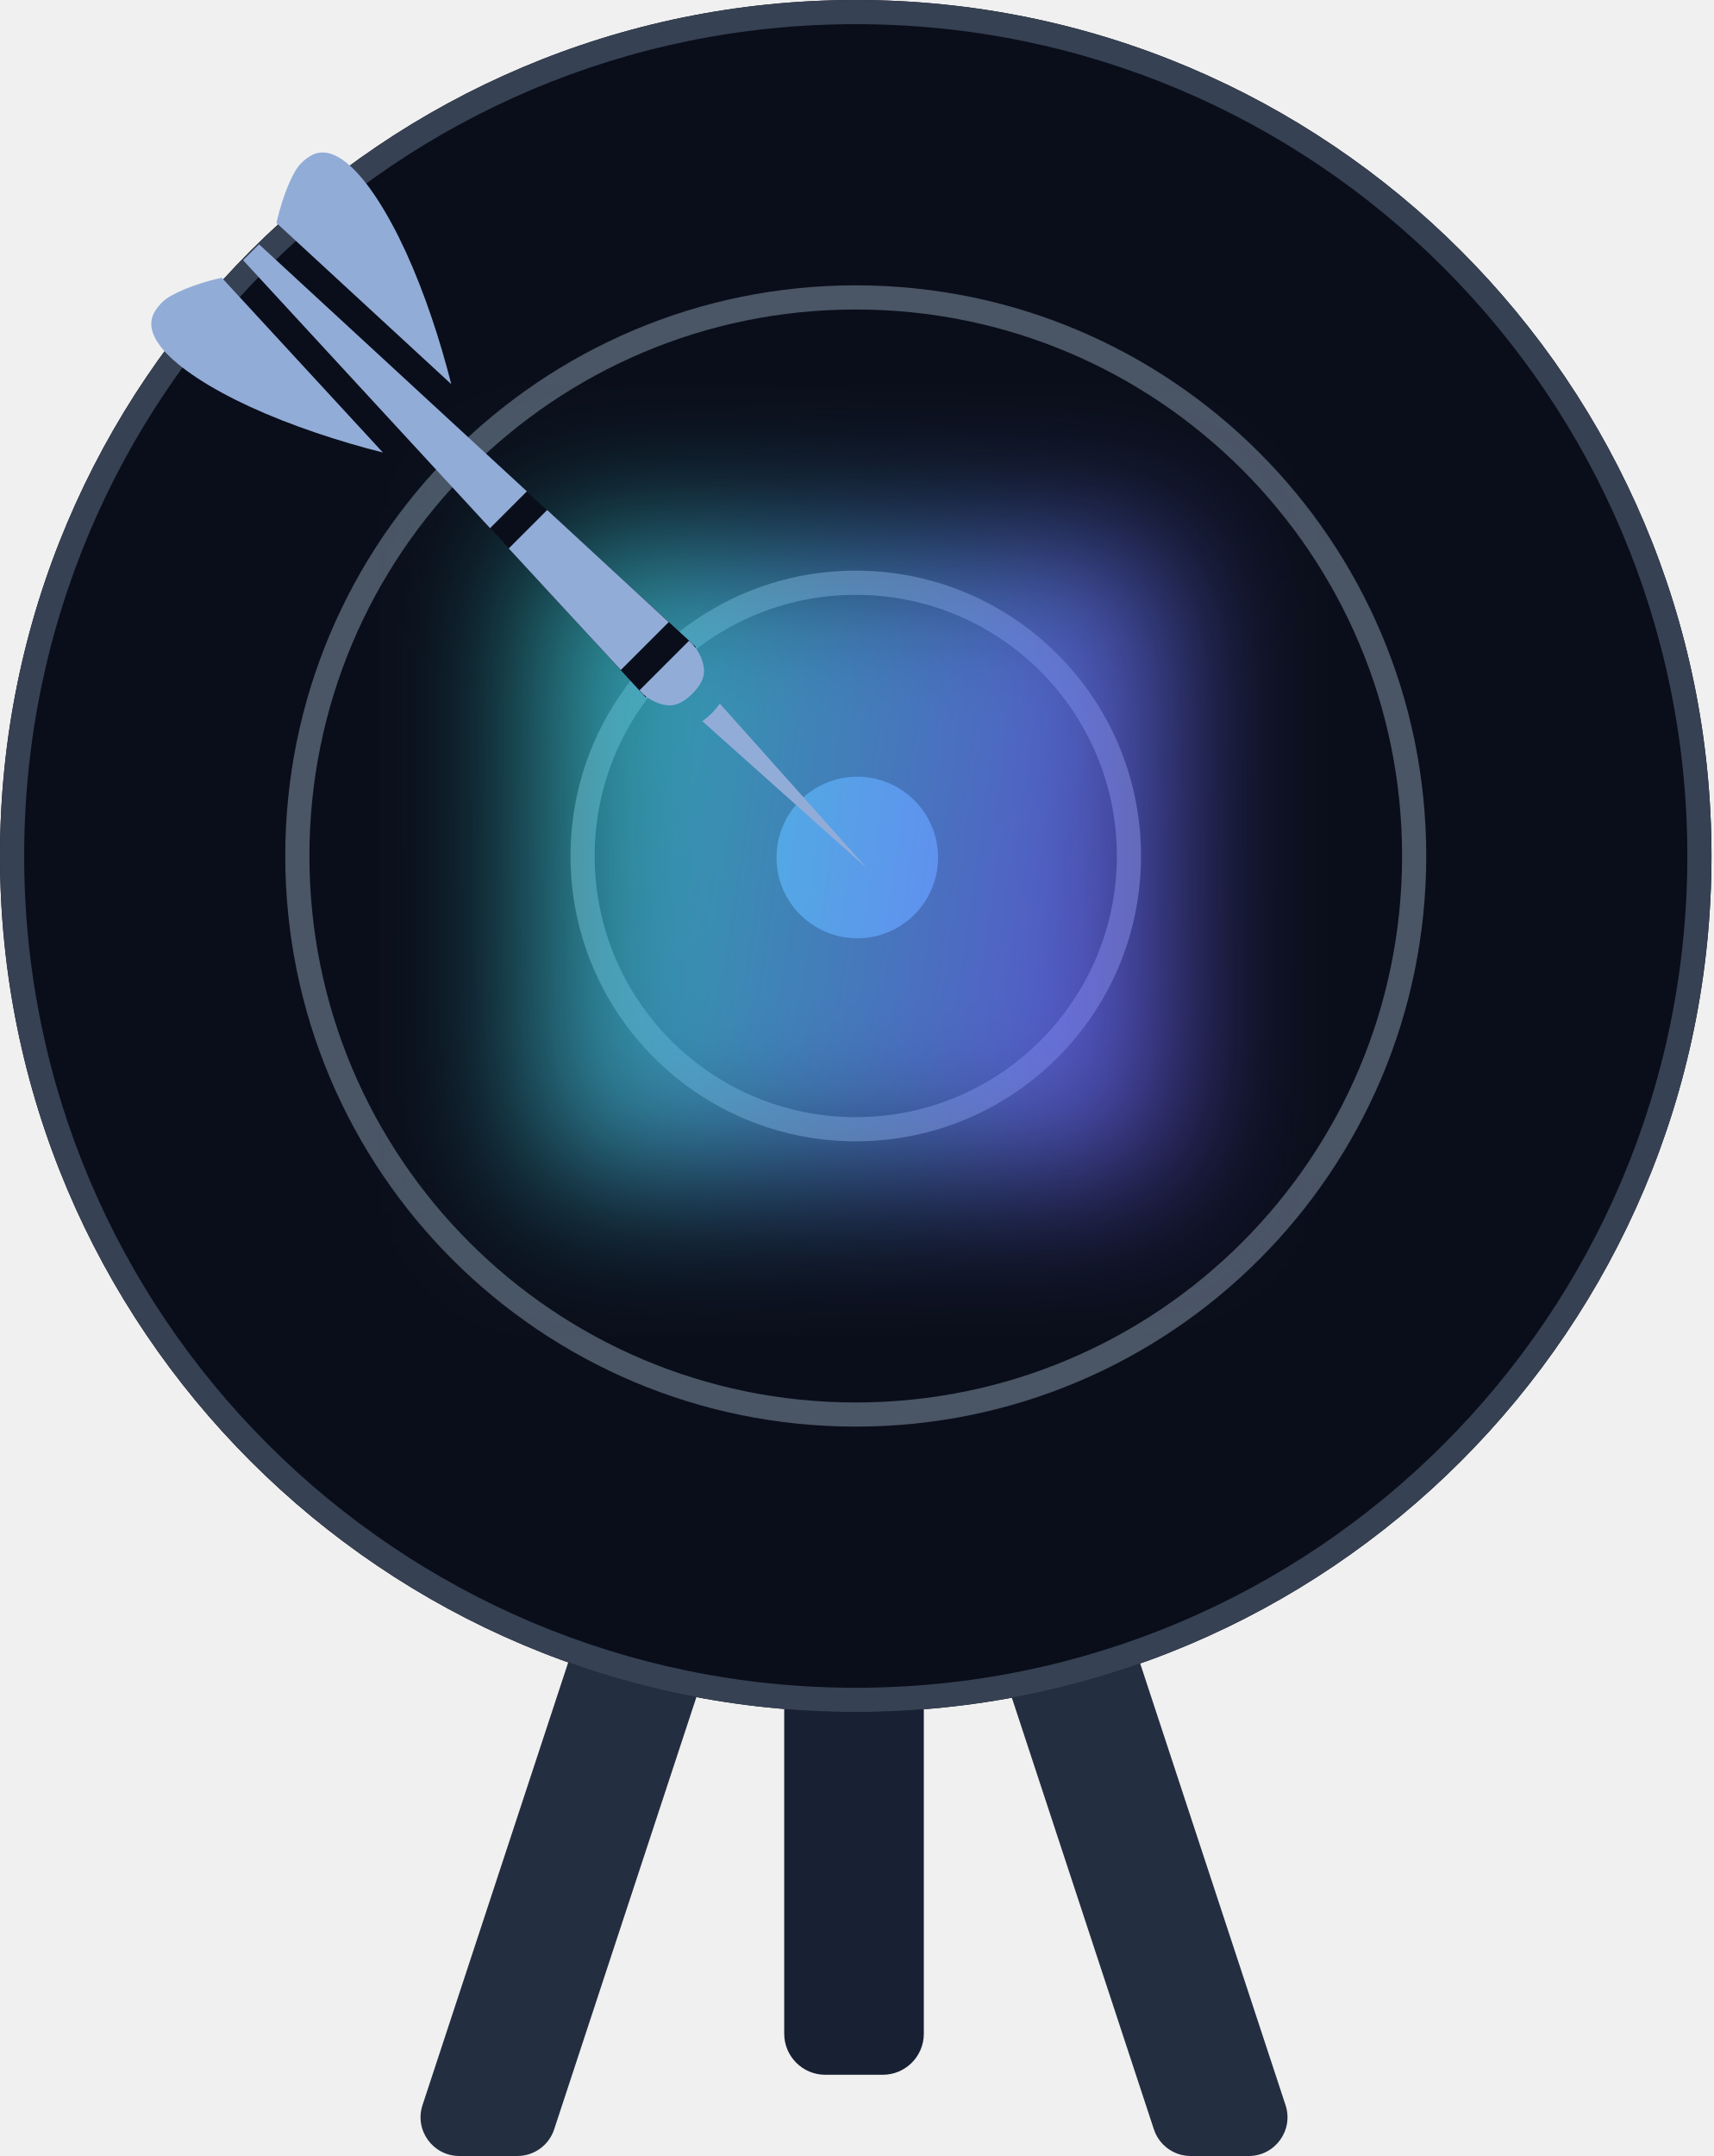
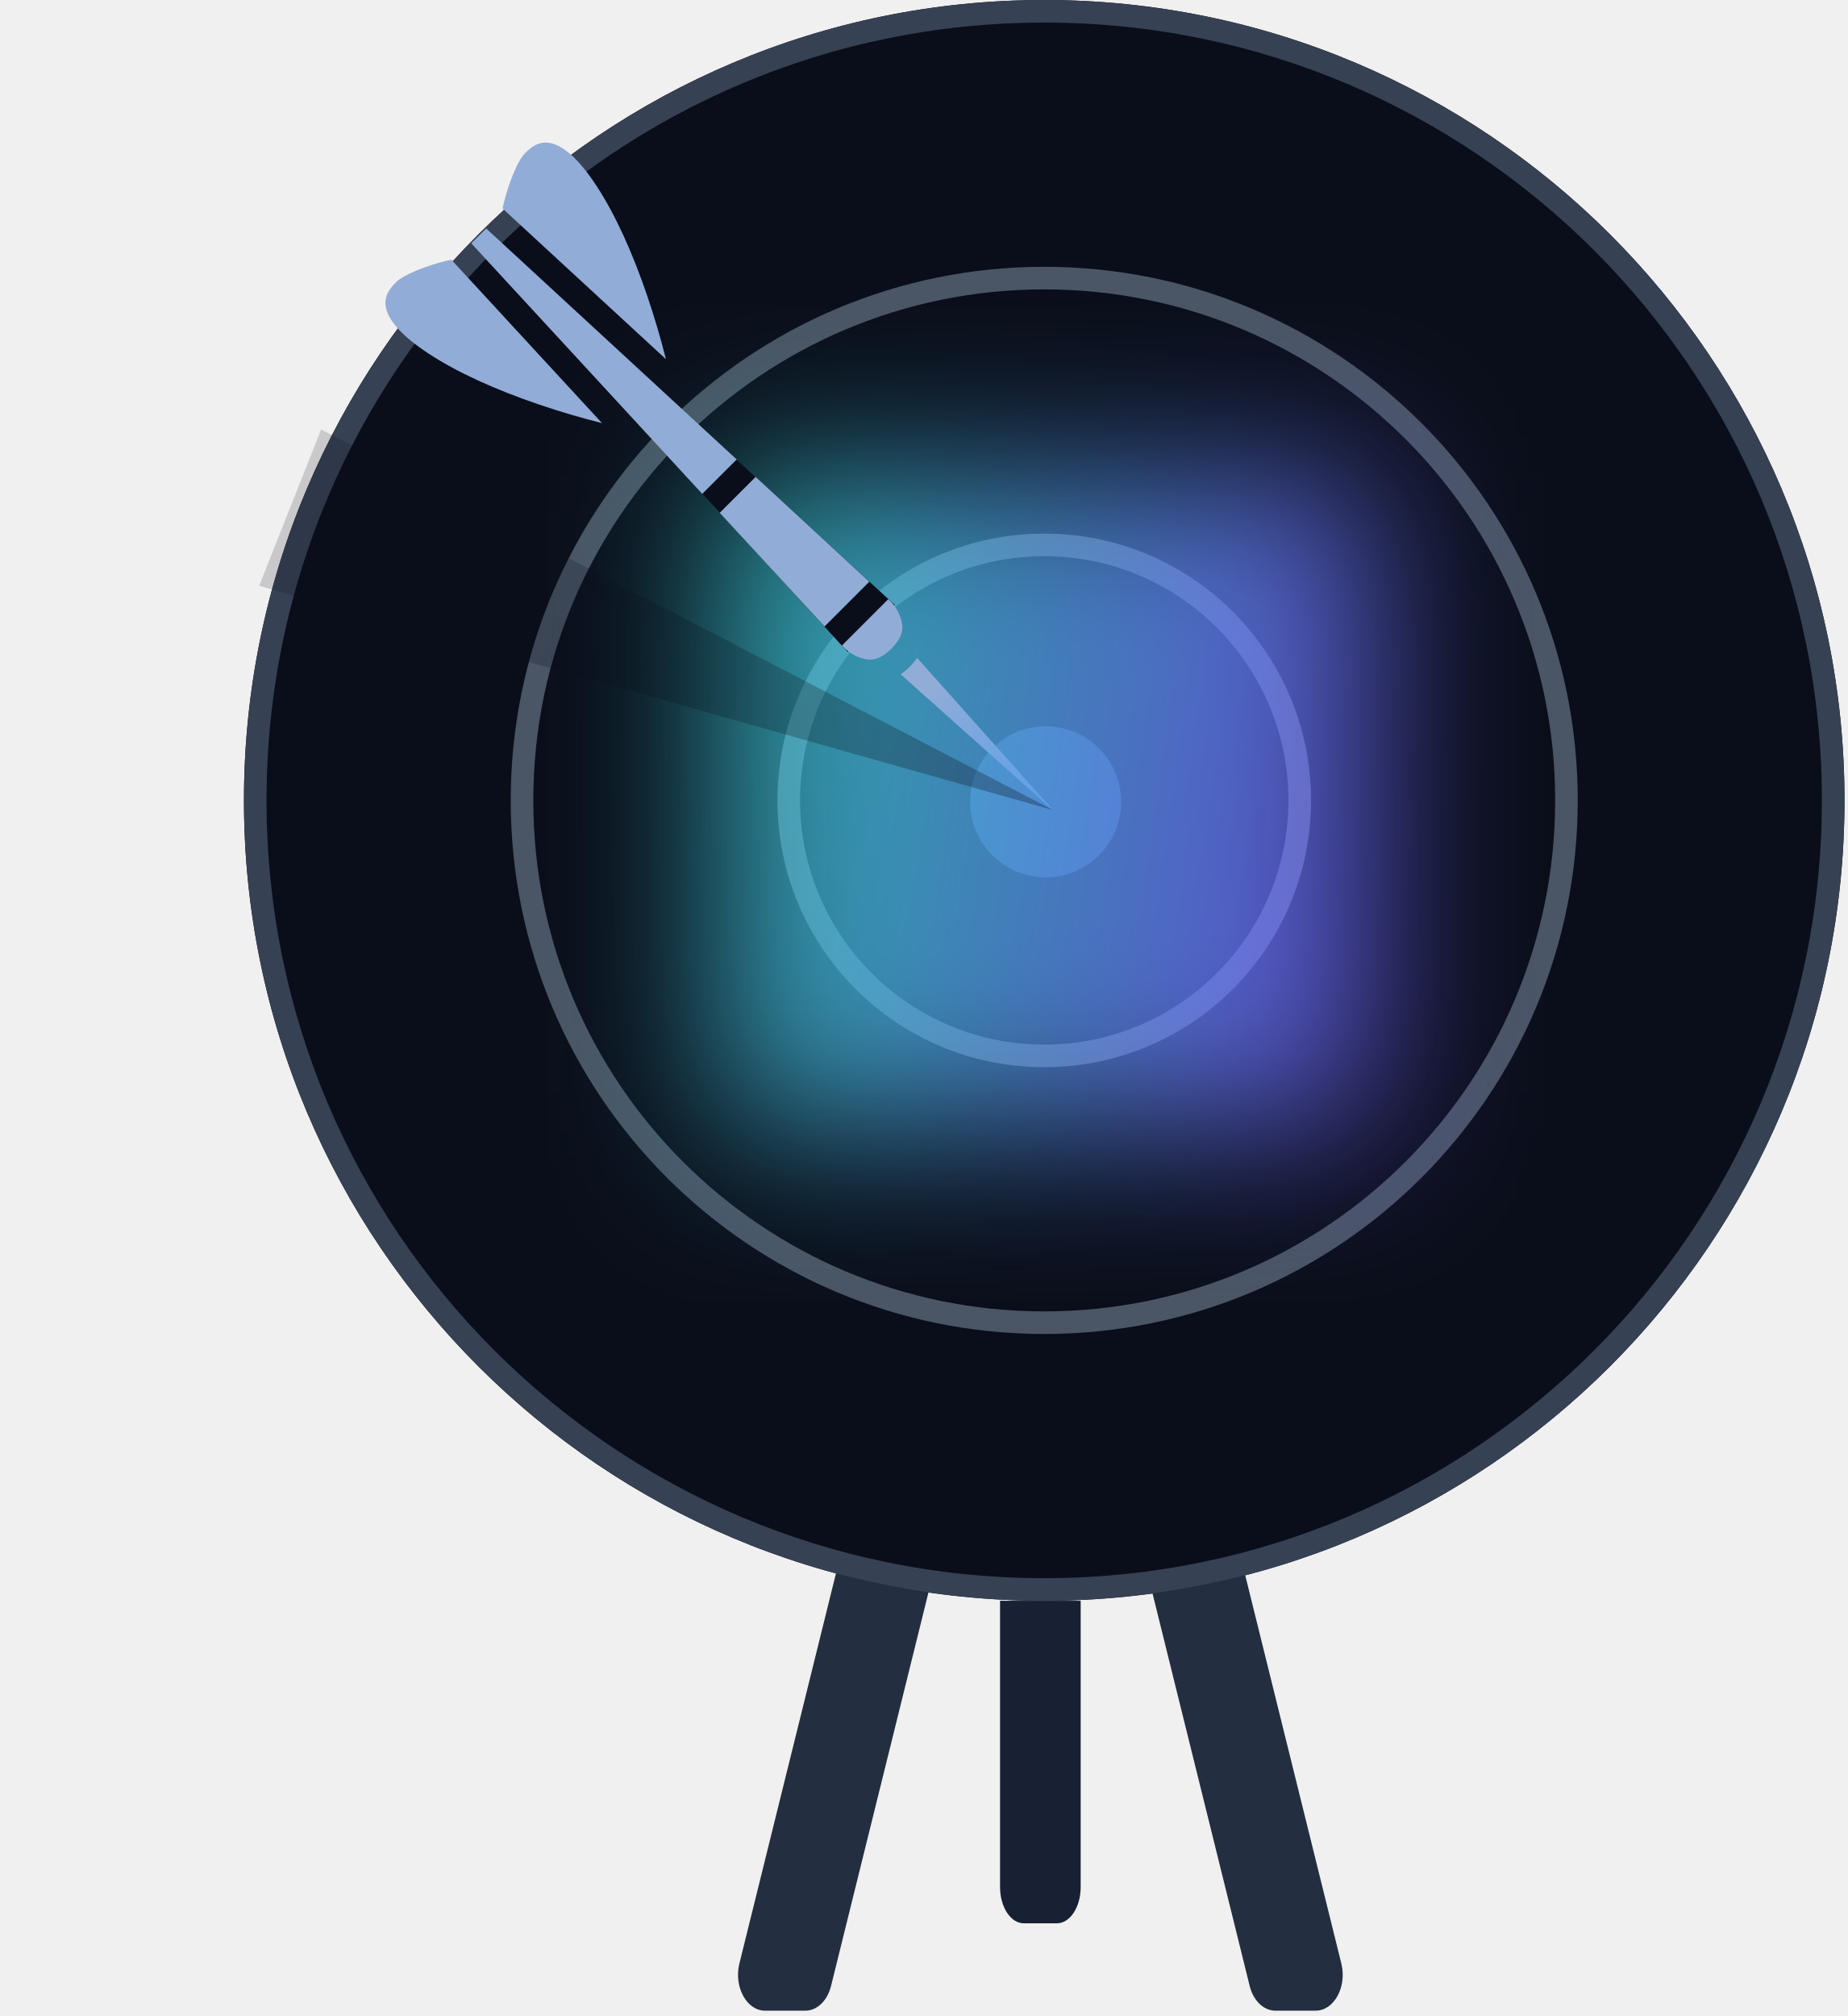
- <svg xmlns="http://www.w3.org/2000/svg" width="318" height="400" viewBox="0 0 318 400" fill="none">
-   <path d="M163.811 384.932H153.161C148.947 384.932 145.531 381.516 145.531 377.302V317.124H171.441V377.302C171.441 381.516 168.025 384.932 163.811 384.932Z" fill="#172133" />
-   <path d="M96.008 400H85.24C80.343 400 76.878 395.212 78.409 390.561L109.445 296.275H135.355L102.839 395.057C101.868 398.007 99.114 400 96.008 400Z" fill="#232E40" />
-   <path d="M220.968 400H231.736C236.633 400 240.098 395.212 238.567 390.561L207.531 296.275H181.621L214.137 395.057C215.108 398.007 217.862 400 220.968 400Z" fill="#232E40" />
-   <mask id="path-4-inside-1_152_5025" fill="white">
-     <path d="M0 158.806C0 71.1 71.1 0 158.806 0V0C246.513 0 317.613 71.1 317.613 158.806V158.806C317.613 246.513 246.513 317.613 158.806 317.613V317.613C71.1 317.613 0 246.513 0 158.806V158.806Z" />
+ <svg xmlns="http://www.w3.org/2000/svg" width="275" height="300" viewBox="0 0 275 300" fill="none">
+   <path d="M157.305 286.206H152.373C150.421 286.206 148.839 283.788 148.839 280.805V238.206H160.839V280.805C160.839 283.788 159.257 286.206 157.305 286.206Z" fill="#172133" />
+   <path d="M119.87 299.206H113.857C111.123 299.206 109.188 295.652 110.043 292.199L127.372 222.206H141.839L123.684 295.537C123.142 297.726 121.604 299.206 119.87 299.206Z" fill="#232E40" />
+   <path d="M189.808 299.206H195.821C198.555 299.206 200.489 295.652 199.635 292.199L182.306 222.206H167.839L185.994 295.537C186.536 297.726 188.074 299.206 189.808 299.206Z" fill="#232E40" />
+   <mask id="path-4-inside-1_696_787" fill="white">
+     <path d="M36.308 119.105C36.308 53.325 89.633 0 155.412 0C221.192 0 274.517 53.325 274.517 119.105C274.517 184.885 221.192 238.21 155.412 238.21C89.633 238.21 36.308 184.885 36.308 119.105Z" />
  </mask>
-   <path d="M0 158.806C0 71.1 71.1 0 158.806 0V0C246.513 0 317.613 71.1 317.613 158.806V158.806C317.613 246.513 246.513 317.613 158.806 317.613V317.613C71.1 317.613 0 246.513 0 158.806V158.806Z" fill="#0A0E1A" />
-   <path d="M0 158.806M317.613 158.806M317.613 158.806M0 158.806M158.806 0M317.613 158.806M158.806 317.613M0 158.806M158.806 317.613V313.13C73.576 313.13 4.483 244.037 4.483 158.806H0H-4.483C-4.483 248.989 68.624 322.096 158.806 322.096V317.613ZM317.613 158.806H313.13C313.13 244.037 244.037 313.13 158.806 313.13V317.613V322.096C248.989 322.096 322.096 248.989 322.096 158.806H317.613ZM158.806 0V4.483C244.037 4.483 313.13 73.576 313.13 158.806H317.613H322.096C322.096 68.624 248.989 -4.483 158.806 -4.483V0ZM158.806 0V-4.483C68.624 -4.483 -4.483 68.624 -4.483 158.806H0H4.483C4.483 73.576 73.576 4.483 158.806 4.483V0Z" fill="#364153" mask="url(#path-4-inside-1_152_5025)" />
-   <mask id="path-6-inside-2_152_5025" fill="white">
-     <path d="M52.938 158.808C52.938 100.337 100.338 52.937 158.808 52.937V52.937C217.279 52.937 264.679 100.337 264.679 158.808V158.808C264.679 217.279 217.279 264.679 158.808 264.679V264.679C100.338 264.679 52.938 217.279 52.938 158.808V158.808Z" />
+   <path d="M36.308 119.105C36.308 53.325 89.633 0 155.412 0C221.192 0 274.517 53.325 274.517 119.105C274.517 184.885 221.192 238.21 155.412 238.21C89.633 238.21 36.308 184.885 36.308 119.105Z" fill="#0A0E1A" />
+   <path d="M36.308 119.105M274.517 119.105M274.517 119.105M36.308 119.105M155.412 0M274.517 119.105M155.412 238.21M36.308 119.105M155.412 238.21V234.847C91.49 234.847 39.67 183.028 39.67 119.105H36.308H32.945C32.945 186.742 87.776 241.572 155.412 241.572V238.21ZM274.517 119.105H271.155C271.155 183.028 219.335 234.847 155.412 234.847V238.21V241.572C223.049 241.572 277.88 186.742 277.88 119.105H274.517ZM155.412 0V3.362C219.335 3.362 271.155 55.182 271.155 119.105H274.517H277.88C277.88 51.468 223.049 -3.362 155.412 -3.362V0ZM155.412 0V-3.362C87.776 -3.362 32.945 51.468 32.945 119.105H36.308H39.67C39.67 55.182 91.49 3.362 155.412 3.362V0Z" fill="#364153" mask="url(#path-4-inside-1_696_787)" />
+   <mask id="path-6-inside-2_696_787" fill="white">
+     <path d="M76.011 119.106C76.011 75.253 111.561 39.703 155.414 39.703C199.267 39.703 234.817 75.253 234.817 119.106C234.817 162.959 199.267 198.509 155.414 198.509C111.561 198.509 76.011 162.959 76.011 119.106Z" />
  </mask>
-   <path d="M52.938 158.808M264.679 158.808M264.679 158.808M52.938 158.808M158.808 52.937M264.679 158.808M158.808 264.679M52.938 158.808M158.808 264.679V260.196C102.814 260.196 57.421 214.803 57.421 158.808H52.938H48.454C48.454 219.755 97.862 269.162 158.808 269.162V264.679ZM264.679 158.808H260.196C260.196 214.803 214.803 260.196 158.808 260.196V264.679V269.162C219.755 269.162 269.163 219.755 269.163 158.808H264.679ZM158.808 52.937V57.42C214.803 57.42 260.196 102.813 260.196 158.808H264.679H269.163C269.163 97.861 219.755 48.454 158.808 48.454V52.937ZM158.808 52.937V48.454C97.862 48.454 48.454 97.861 48.454 158.808H52.938H57.421C57.421 102.813 102.814 57.42 158.808 57.42V52.937Z" fill="#4A5565" mask="url(#path-6-inside-2_152_5025)" />
-   <mask id="path-8-inside-3_152_5025" fill="white">
-     <path d="M105.875 158.81C105.875 129.574 129.575 105.874 158.81 105.874V105.874C188.046 105.874 211.746 129.574 211.746 158.81V158.81C211.746 188.045 188.046 211.745 158.81 211.745V211.745C129.575 211.745 105.875 188.045 105.875 158.81V158.81Z" />
+   <path d="M76.011 119.106M234.817 119.106M234.817 119.106M76.011 119.106M155.414 39.703M234.817 119.106M155.414 198.509M76.011 119.106M155.414 198.509V195.147C113.418 195.147 79.373 161.102 79.373 119.106H76.011H72.648C72.648 164.816 109.704 201.871 155.414 201.871V198.509ZM234.817 119.106H231.455C231.455 161.102 197.41 195.147 155.414 195.147V198.509V201.871C201.124 201.871 238.18 164.816 238.18 119.106H234.817ZM155.414 39.703V43.065C197.41 43.065 231.455 77.11 231.455 119.106H234.817H238.18C238.18 73.396 201.124 36.34 155.414 36.34V39.703ZM155.414 39.703V36.34C109.704 36.34 72.648 73.396 72.648 119.106H76.011H79.373C79.373 77.11 113.418 43.065 155.414 43.065V39.703Z" fill="#4A5565" mask="url(#path-6-inside-2_696_787)" />
+   <mask id="path-8-inside-3_696_787" fill="white">
+     <path d="M115.714 119.107C115.714 97.181 133.489 79.406 155.415 79.406C177.342 79.406 195.117 97.181 195.117 119.107C195.117 141.034 177.342 158.809 155.415 158.809C133.489 158.809 115.714 141.034 115.714 119.107Z" />
  </mask>
-   <path d="M105.875 158.81M211.746 158.81M211.746 158.81M105.875 158.81M158.81 105.874M211.746 158.81M158.81 211.745M105.875 158.81M158.81 211.745V207.262C132.051 207.262 110.358 185.569 110.358 158.81H105.875H101.392C101.392 190.521 127.099 216.229 158.81 216.229V211.745ZM211.746 158.81H207.263C207.263 185.569 185.57 207.262 158.81 207.262V211.745V216.229C190.522 216.229 216.229 190.521 216.229 158.81H211.746ZM158.81 105.874V110.358C185.57 110.358 207.263 132.05 207.263 158.81H211.746H216.229C216.229 127.098 190.522 101.391 158.81 101.391V105.874ZM158.81 105.874V101.391C127.099 101.391 101.392 127.098 101.392 158.81H105.875H110.358C110.358 132.05 132.051 110.358 158.81 110.358V105.874Z" fill="#6A7282" mask="url(#path-8-inside-3_152_5025)" />
-   <circle cx="159.092" cy="159.089" r="14.987" fill="#75BAFF" />
-   <g filter="url(#filter0_f_152_5025)">
-     <rect x="97.99" y="99.143" width="121.046" height="121.046" fill="url(#paint0_linear_152_5025)" fill-opacity="0.8" />
-     <rect x="98.855" y="100.007" width="119.317" height="119.317" stroke="black" stroke-width="1.729" />
+   <path d="M115.714 119.107M195.117 119.107M195.117 119.107M115.714 119.107M155.415 79.406M195.117 119.107M155.415 158.809M115.714 119.107M155.415 158.809V155.447C135.346 155.447 119.076 139.177 119.076 119.107H115.714H112.351C112.351 142.891 131.632 162.171 155.415 162.171V158.809ZM195.117 119.107H191.755C191.755 139.177 175.485 155.447 155.415 155.447V158.809V162.171C179.199 162.171 198.479 142.891 198.479 119.107H195.117ZM155.415 79.406V82.768C175.485 82.768 191.755 99.038 191.755 119.107H195.117H198.479C198.479 95.324 179.199 76.043 155.415 76.043V79.406ZM155.415 79.406V76.043C131.632 76.043 112.351 95.324 112.351 119.107H115.714H119.076C119.076 99.038 135.346 82.768 155.415 82.768V79.406Z" fill="#6A7282" mask="url(#path-8-inside-3_696_787)" />
+   <circle cx="155.626" cy="119.317" r="11.24" fill="#75BAFF" fill-opacity="0.5" />
+   <g filter="url(#filter0_f_696_787)">
+     <rect x="105.659" y="69.512" width="100" height="100" fill="url(#paint0_linear_696_787)" fill-opacity="0.8" />
+     <rect x="106.308" y="70.161" width="98.703" height="98.703" stroke="black" stroke-width="1.297" />
  </g>
-   <path d="M88.469 82.683L129.137 120.017L119.803 129.35L82.47 88.683L88.469 82.683Z" fill="#0A0E1A" />
-   <path d="M60.052 28.289C58.764 28.247 57.475 28.695 55.825 30.345C54.239 31.93 52.464 36.512 51.496 40.561C51.43 40.839 51.37 41.103 51.311 41.366L83.742 71.267C81.704 63.166 78.759 54.24 75.27 46.643C71.956 39.428 68.103 33.399 64.621 30.456C62.881 28.985 61.34 28.331 60.052 28.289ZM48.069 45.327L45.115 48.28L90.945 97.99L97.778 91.157L48.069 45.327ZM41.155 51.522C40.891 51.582 40.628 51.642 40.35 51.708C36.3 52.675 31.719 54.451 30.133 56.036C28.483 57.686 28.035 58.976 28.077 60.264C28.119 61.552 28.773 63.092 30.244 64.833C33.187 68.315 39.216 72.169 46.431 75.482C54.029 78.971 62.954 81.917 71.055 83.954L41.155 51.522ZM101.539 94.623L94.412 101.75L115.208 124.308L124.096 115.42L101.539 94.623ZM127.856 118.886L118.675 128.067L119.262 128.705C119.279 128.721 120.516 129.904 122.267 130.487C124.029 131.075 125.874 131.305 128.484 128.695C131.093 126.086 130.862 124.24 130.275 122.478C129.691 120.726 128.505 119.486 128.491 119.472L127.856 118.886ZM133.582 130.541C133.14 131.173 132.643 131.764 132.097 132.308C131.553 132.855 130.961 133.352 130.329 133.794L160.867 161.079L133.582 130.541Z" fill="#92ACD8" />
+   <path d="M156.767 120.564L38.574 87.167L47.795 63.906L156.767 120.564Z" fill="url(#paint1_linear_696_787)" />
+   <path d="M102.659 62.013L133.16 90.013L126.159 97.013L98.16 66.513L102.659 62.013Z" fill="#0A0E1A" />
+   <path d="M81.346 21.217C80.38 21.186 79.413 21.521 78.175 22.759C76.986 23.948 75.654 27.384 74.929 30.421C74.879 30.63 74.835 30.827 74.79 31.025L99.113 53.45C97.585 47.375 95.376 40.68 92.759 34.982C90.274 29.571 87.384 25.049 84.773 22.842C83.467 21.739 82.312 21.248 81.346 21.217ZM72.358 33.995L70.143 36.21L104.516 73.493L109.64 68.368L72.358 33.995ZM67.173 38.642C66.975 38.687 66.777 38.731 66.569 38.781C63.532 39.506 60.096 40.838 58.906 42.027C57.669 43.265 57.333 44.232 57.364 45.198C57.395 46.164 57.886 47.319 58.99 48.625C61.197 51.236 65.719 54.127 71.13 56.612C76.828 59.229 83.522 61.438 89.598 62.966L67.173 38.642ZM112.461 70.968L107.116 76.313L122.713 93.231L129.379 86.565L112.461 70.968ZM132.199 89.165L125.313 96.05L125.753 96.528C125.766 96.541 126.694 97.428 128.007 97.865C129.328 98.306 130.713 98.479 132.669 96.522C134.626 94.564 134.453 93.18 134.013 91.859C133.575 90.544 132.685 89.615 132.675 89.604L132.199 89.165ZM136.493 97.906C136.162 98.38 135.789 98.823 135.379 99.231C134.971 99.641 134.527 100.014 134.054 100.346L156.957 120.81L136.493 97.906Z" fill="url(#paint2_linear_696_787)" />
  <defs>
-     <filter id="filter0_f_152_5025" x="70.323" y="71.475" width="176.382" height="176.381" filterUnits="userSpaceOnUse" color-interpolation-filters="sRGB">
+     <filter id="filter0_f_696_787" x="81.659" y="45.512" width="148" height="148" filterUnits="userSpaceOnUse" color-interpolation-filters="sRGB">
      <feFlood flood-opacity="0" result="BackgroundImageFix" />
      <feBlend mode="normal" in="SourceGraphic" in2="BackgroundImageFix" result="shape" />
-       <feGaussianBlur stdDeviation="13.834" result="effect1_foregroundBlur_152_5025" />
+       <feGaussianBlur stdDeviation="12" result="effect1_foregroundBlur_696_787" />
    </filter>
-     <linearGradient id="paint0_linear_152_5025" x1="97.99" y1="99.143" x2="233.714" y2="118.788" gradientUnits="userSpaceOnUse">
+     <linearGradient id="paint0_linear_696_787" x1="105.659" y1="69.512" x2="217.785" y2="85.742" gradientUnits="userSpaceOnUse">
      <stop stop-color="#30D5C8" />
      <stop offset="1" stop-color="#7557FF" />
    </linearGradient>
+     <linearGradient id="paint1_linear_696_787" x1="153.798" y1="116.893" x2="27.996" y2="63.667" gradientUnits="userSpaceOnUse">
+       <stop stop-color="#0A0E1A" stop-opacity="0.3" />
+       <stop offset="1" stop-color="#0A0E1A" stop-opacity="0.15" />
+     </linearGradient>
+     <linearGradient id="paint2_linear_696_787" x1="138.159" y1="102.512" x2="156.659" y2="120.512" gradientUnits="userSpaceOnUse">
+       <stop stop-color="#92ACD8" />
+       <stop offset="1" stop-color="#57A0E8" />
+     </linearGradient>
  </defs>
</svg>
